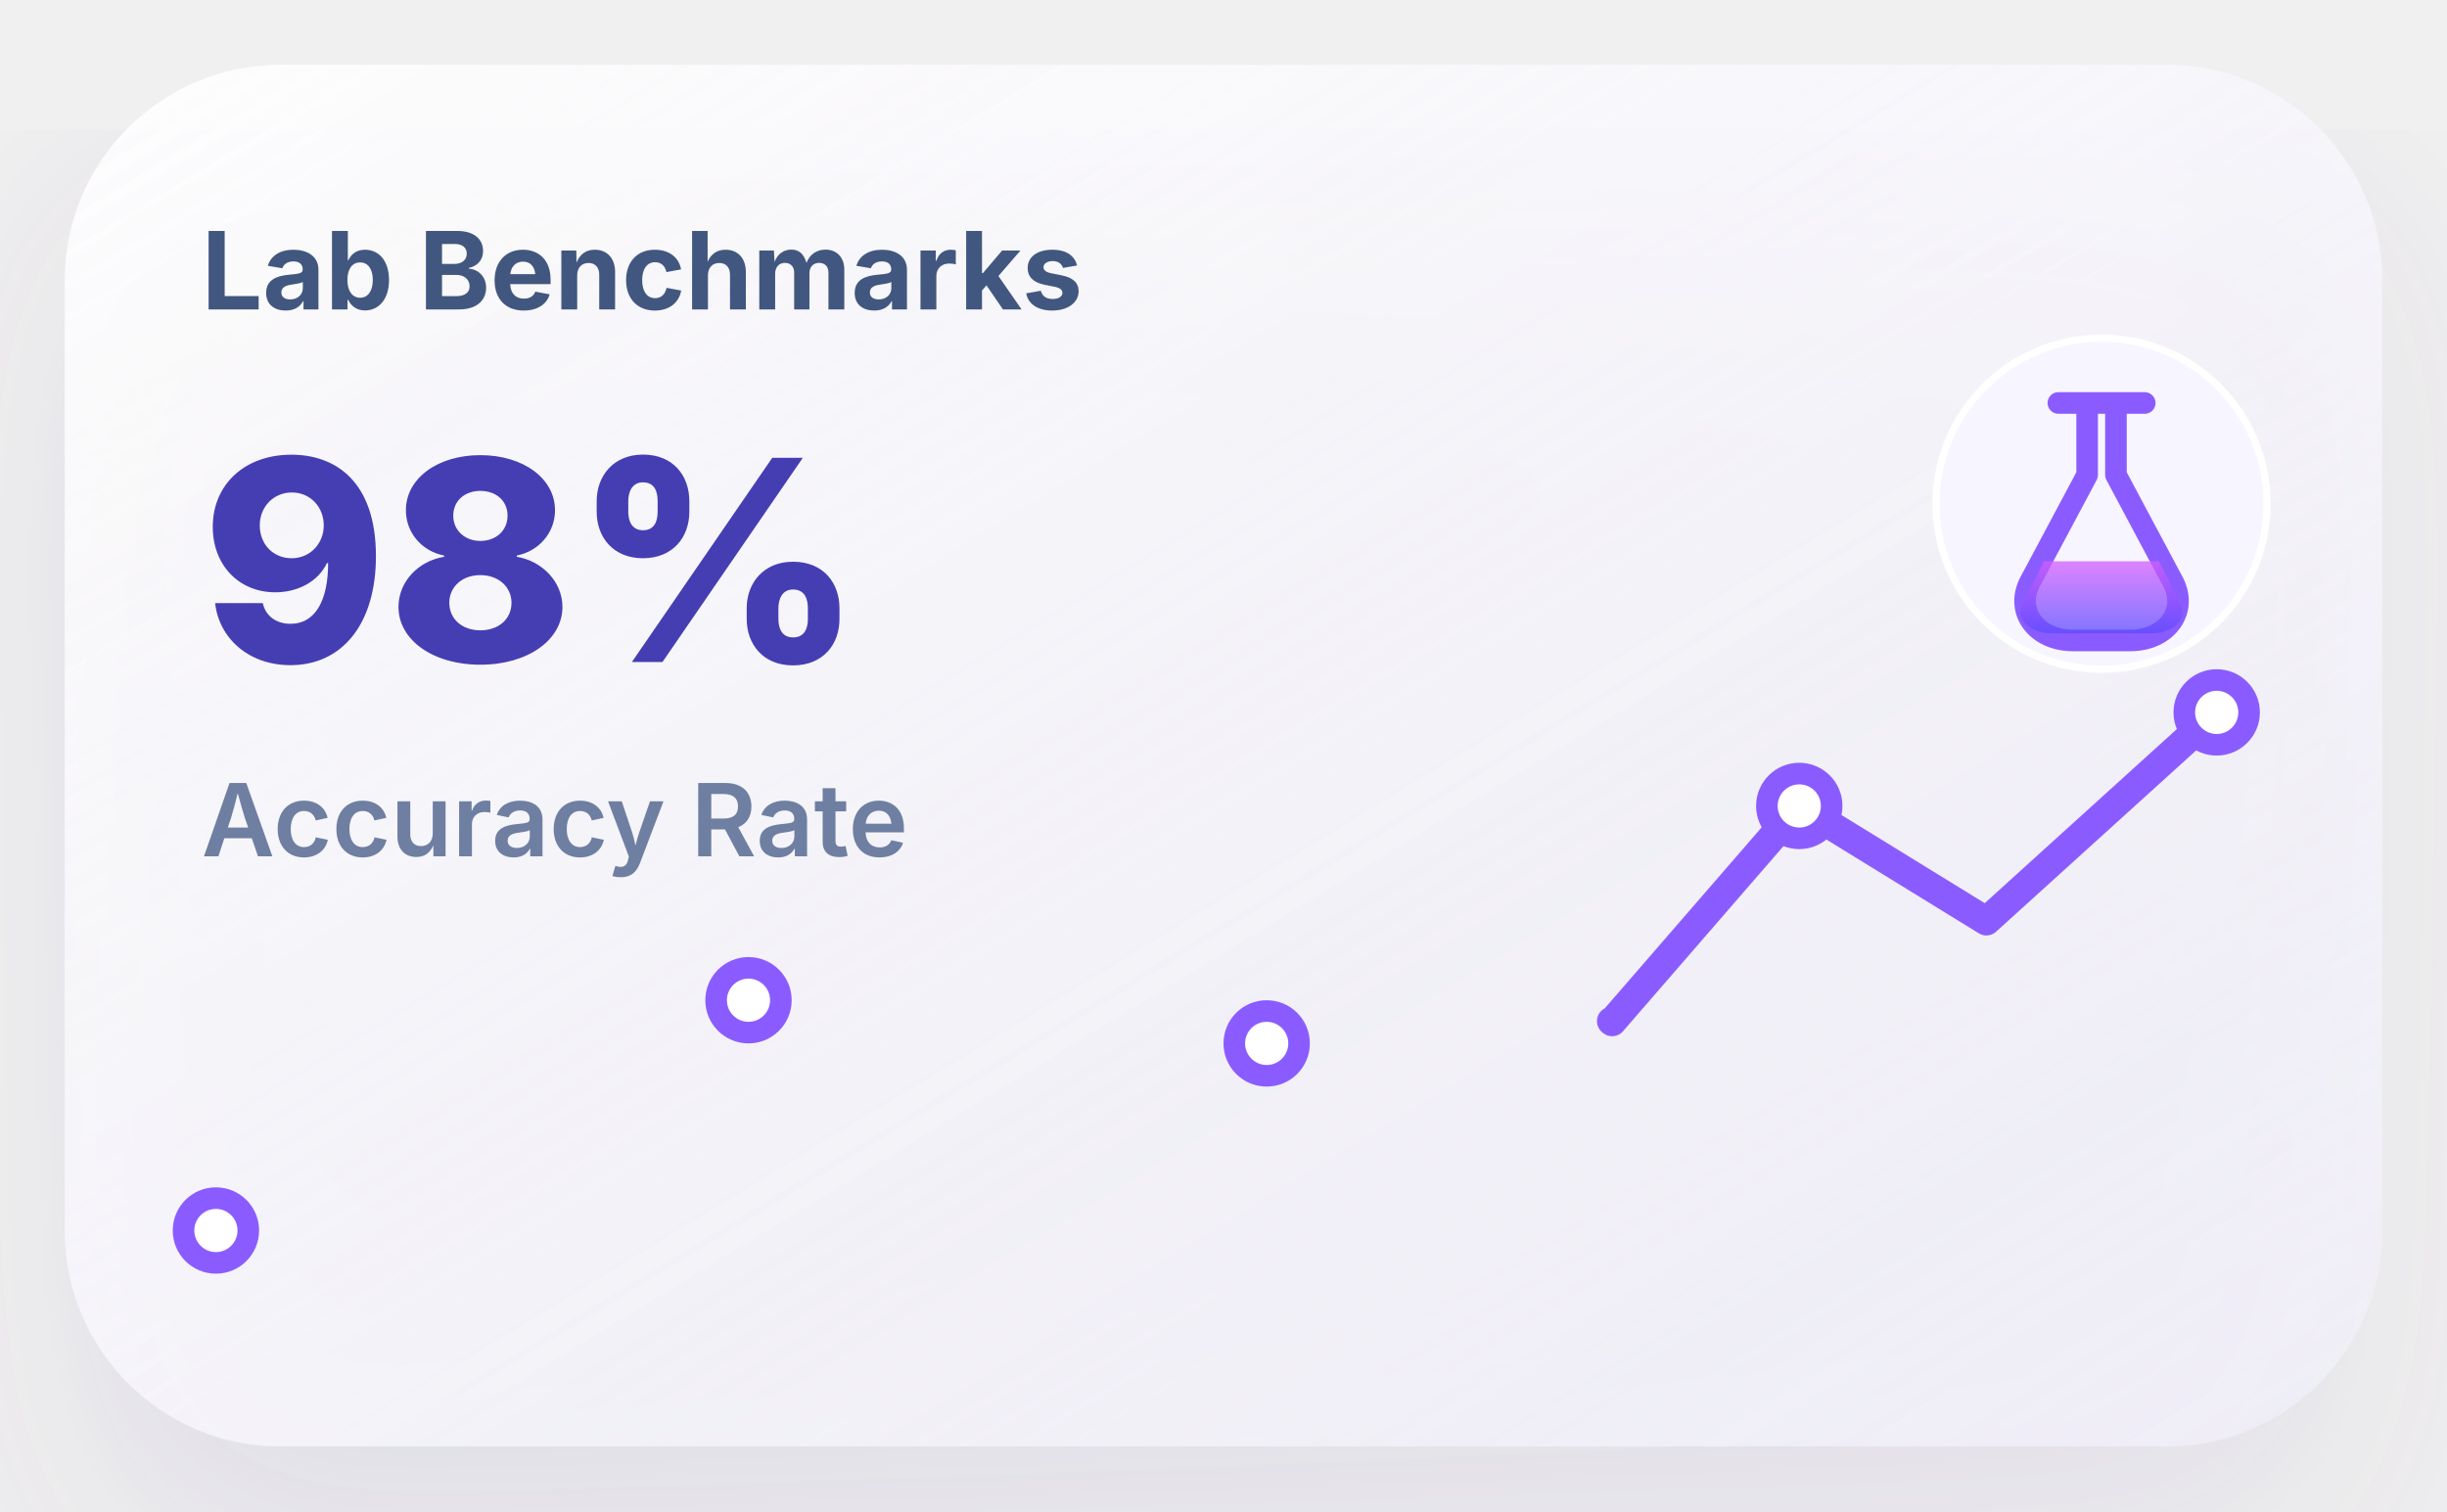
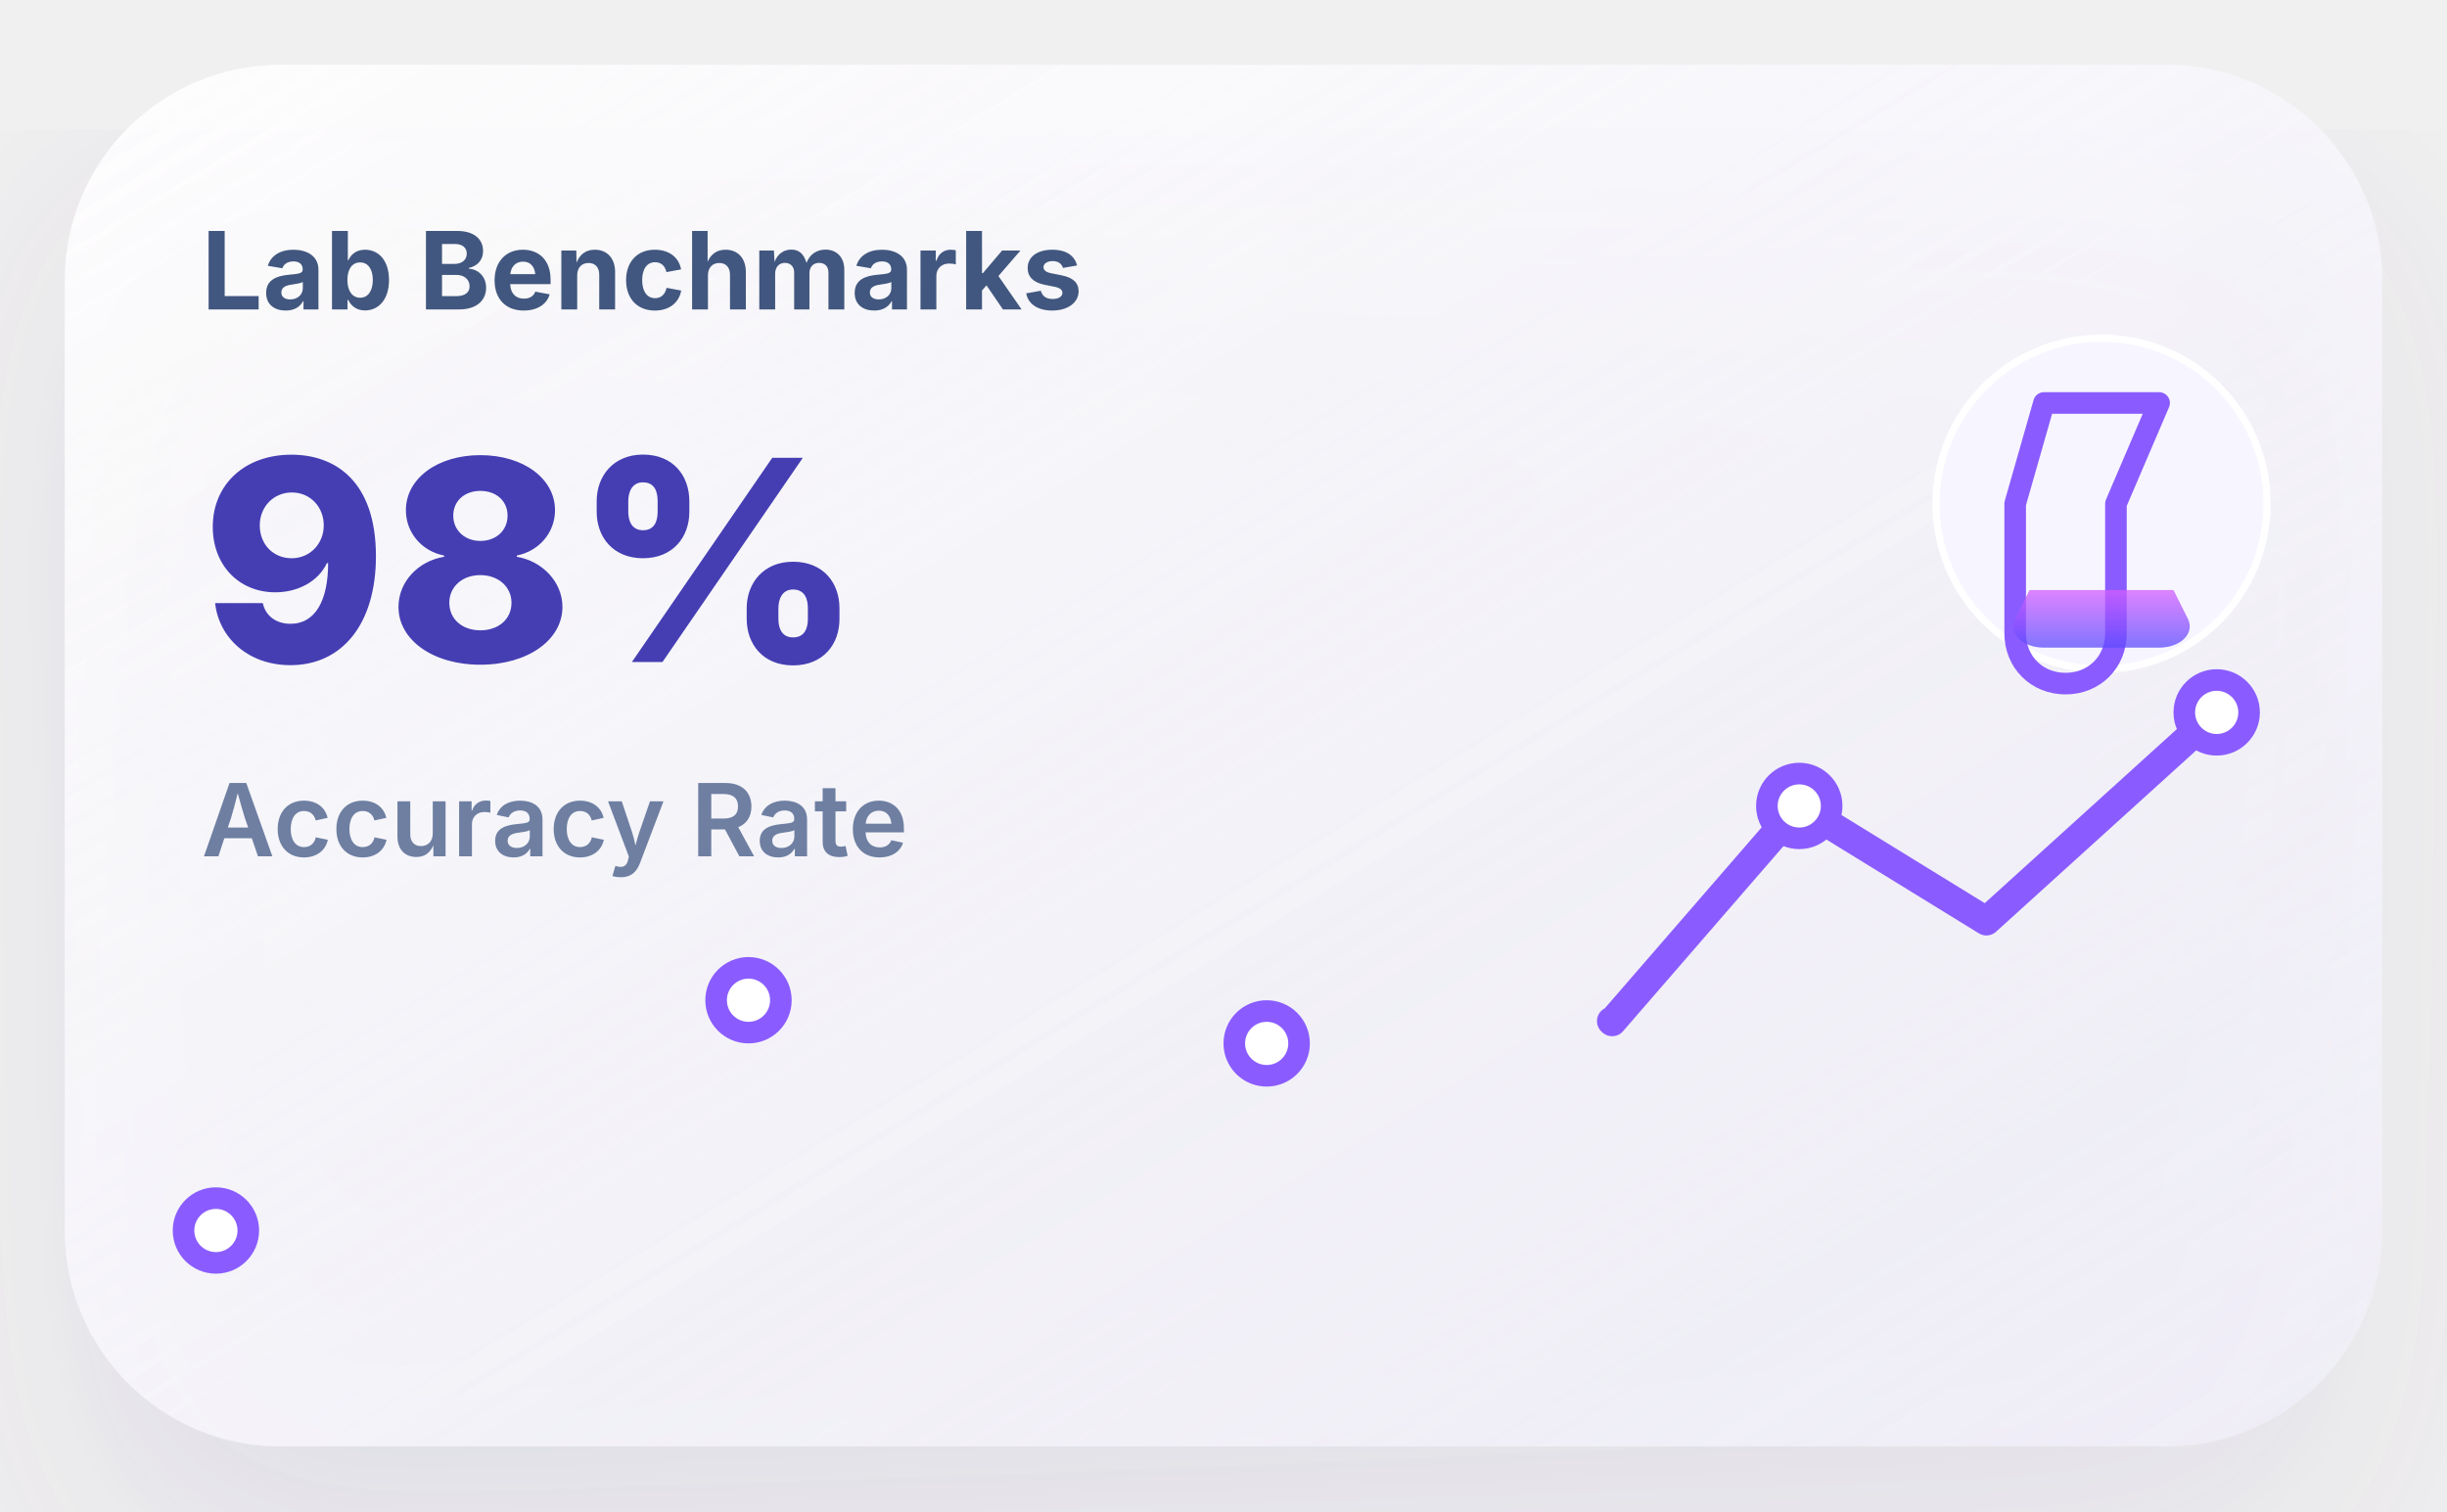
<svg xmlns="http://www.w3.org/2000/svg" viewBox="0 0 340 210" role="img" aria-labelledby="title desc">
  <defs>
    <linearGradient id="glass" x1="0" y1="0" x2="1" y2="1">
      <stop stop-color="#FFFFFF" stop-opacity=".86" />
      <stop offset="1" stop-color="#F4F1FF" stop-opacity=".52" />
    </linearGradient>
    <linearGradient id="liquid" x1="0" y1="0" x2="0" y2="1">
      <stop stop-color="#D45EFF" />
      <stop offset="1" stop-color="#5B4BFF" />
    </linearGradient>
    <filter id="shadow" x="-40%" y="-50%" width="180%" height="210%">
      <feDropShadow dx="0" dy="18" stdDeviation="18" flood-color="#5A479A" flood-opacity=".16" />
    </filter>
  </defs>
  <style>
-     .wave{animation:wave 3.2s ease-in-out infinite}.flask{animation:tilt 4s ease-in-out infinite;transform-origin:292px 72px}.line{stroke-dasharray:260;stroke-dashoffset:260;animation:draw 3.8s ease-in-out infinite}@keyframes wave{0%,100%{transform:translateY(0)}50%{transform:translateY(-3px)}}@keyframes tilt{0%,100%{transform:rotate(-2deg)}50%{transform:rotate(3deg)}}@keyframes draw{0%,15%{stroke-dashoffset:260}58%,100%{stroke-dashoffset:0}}@media(prefers-reduced-motion:reduce){*{animation:none!important}.line{stroke-dashoffset:0}}
+     .wave{animation:wave 3.2s ease-in-out infinite}.flask{animation:tilt 4s ease-in-out infinite;transform-origin:292px 72px}.line{stroke-dasharray:260;stroke-dashoffset:260;animation:draw 3.8s ease-in-out infinite}@keyframes wave{0%,100%{transform:translateY(0)}50%{transform:translateY(-3px)}}@keyframes tilt{0%,100%{transform:rotate(-2deg)}50%{transform:rotate(3deg)}}@keyframes draw{0%,12%{stroke-dashoffset:260}50%,100%{stroke-dashoffset:0}}@media(prefers-reduced-motion:reduce){*{animation:none!important}.line{stroke-dashoffset:0}}
  </style>
  <g filter="url(#shadow)">
    <rect x="9" y="9" width="322" height="192" rx="30" fill="url(#glass)" />
  </g>
  <text x="28" y="43" font-family="Inter,Arial,sans-serif" font-size="15" font-weight="700" fill="#41577F">Lab Benchmarks</text>
  <text x="28" y="92" font-family="Inter,Arial,sans-serif" font-size="39" font-weight="800" fill="#453EB3">98%</text>
  <text x="28" y="119" font-family="Inter,Arial,sans-serif" font-size="14" font-weight="600" fill="#6E7FA2">Accuracy Rate</text>
  <g class="flask">
    <circle cx="292" cy="70" r="23" fill="#F7F5FF" stroke="#FFFFFF" />
-     <path d="M286 56h12m-8 0v10l-8 15c-2 4 1 8 6 8h8c5 0 8-4 6-8l-8-15V56" fill="none" stroke="#8A5CFF" stroke-width="3" stroke-linecap="round" stroke-linejoin="round" />
-     <path class="wave" d="M284 78h16l3 6c1 2-1 4-4 4h-14c-3 0-5-2-4-4z" fill="url(#liquid)" opacity=".75" />
+     <path d="M284 56h16l-6 14v18c0 4-3 7-7 7s-7-3-7-7V70z" fill="none" stroke="#8A5CFF" stroke-width="3" stroke-linecap="round" stroke-linejoin="round" />
+     <path class="wave" d="M282 82h20l2 4c1 2-1 4-4 4h-16c-3 0-5-2-4-4z" fill="url(#liquid)" opacity=".75" />
  </g>
  <path class="line" d="M30 171L56 151 78 164 104 139 126 157 151 128 176 145 198 119 224 142 250 112 276 128 308 99" fill="none" stroke="#8A5CFF" stroke-width="4" stroke-linecap="round" stroke-linejoin="round" />
  <g fill="#FFFFFF" stroke="#8A5CFF" stroke-width="3">
    <circle cx="30" cy="171" r="4.5" />
    <circle cx="104" cy="139" r="4.5" />
    <circle cx="176" cy="145" r="4.5" />
    <circle cx="250" cy="112" r="4.5" />
    <circle cx="308" cy="99" r="4.5" />
  </g>
</svg>
